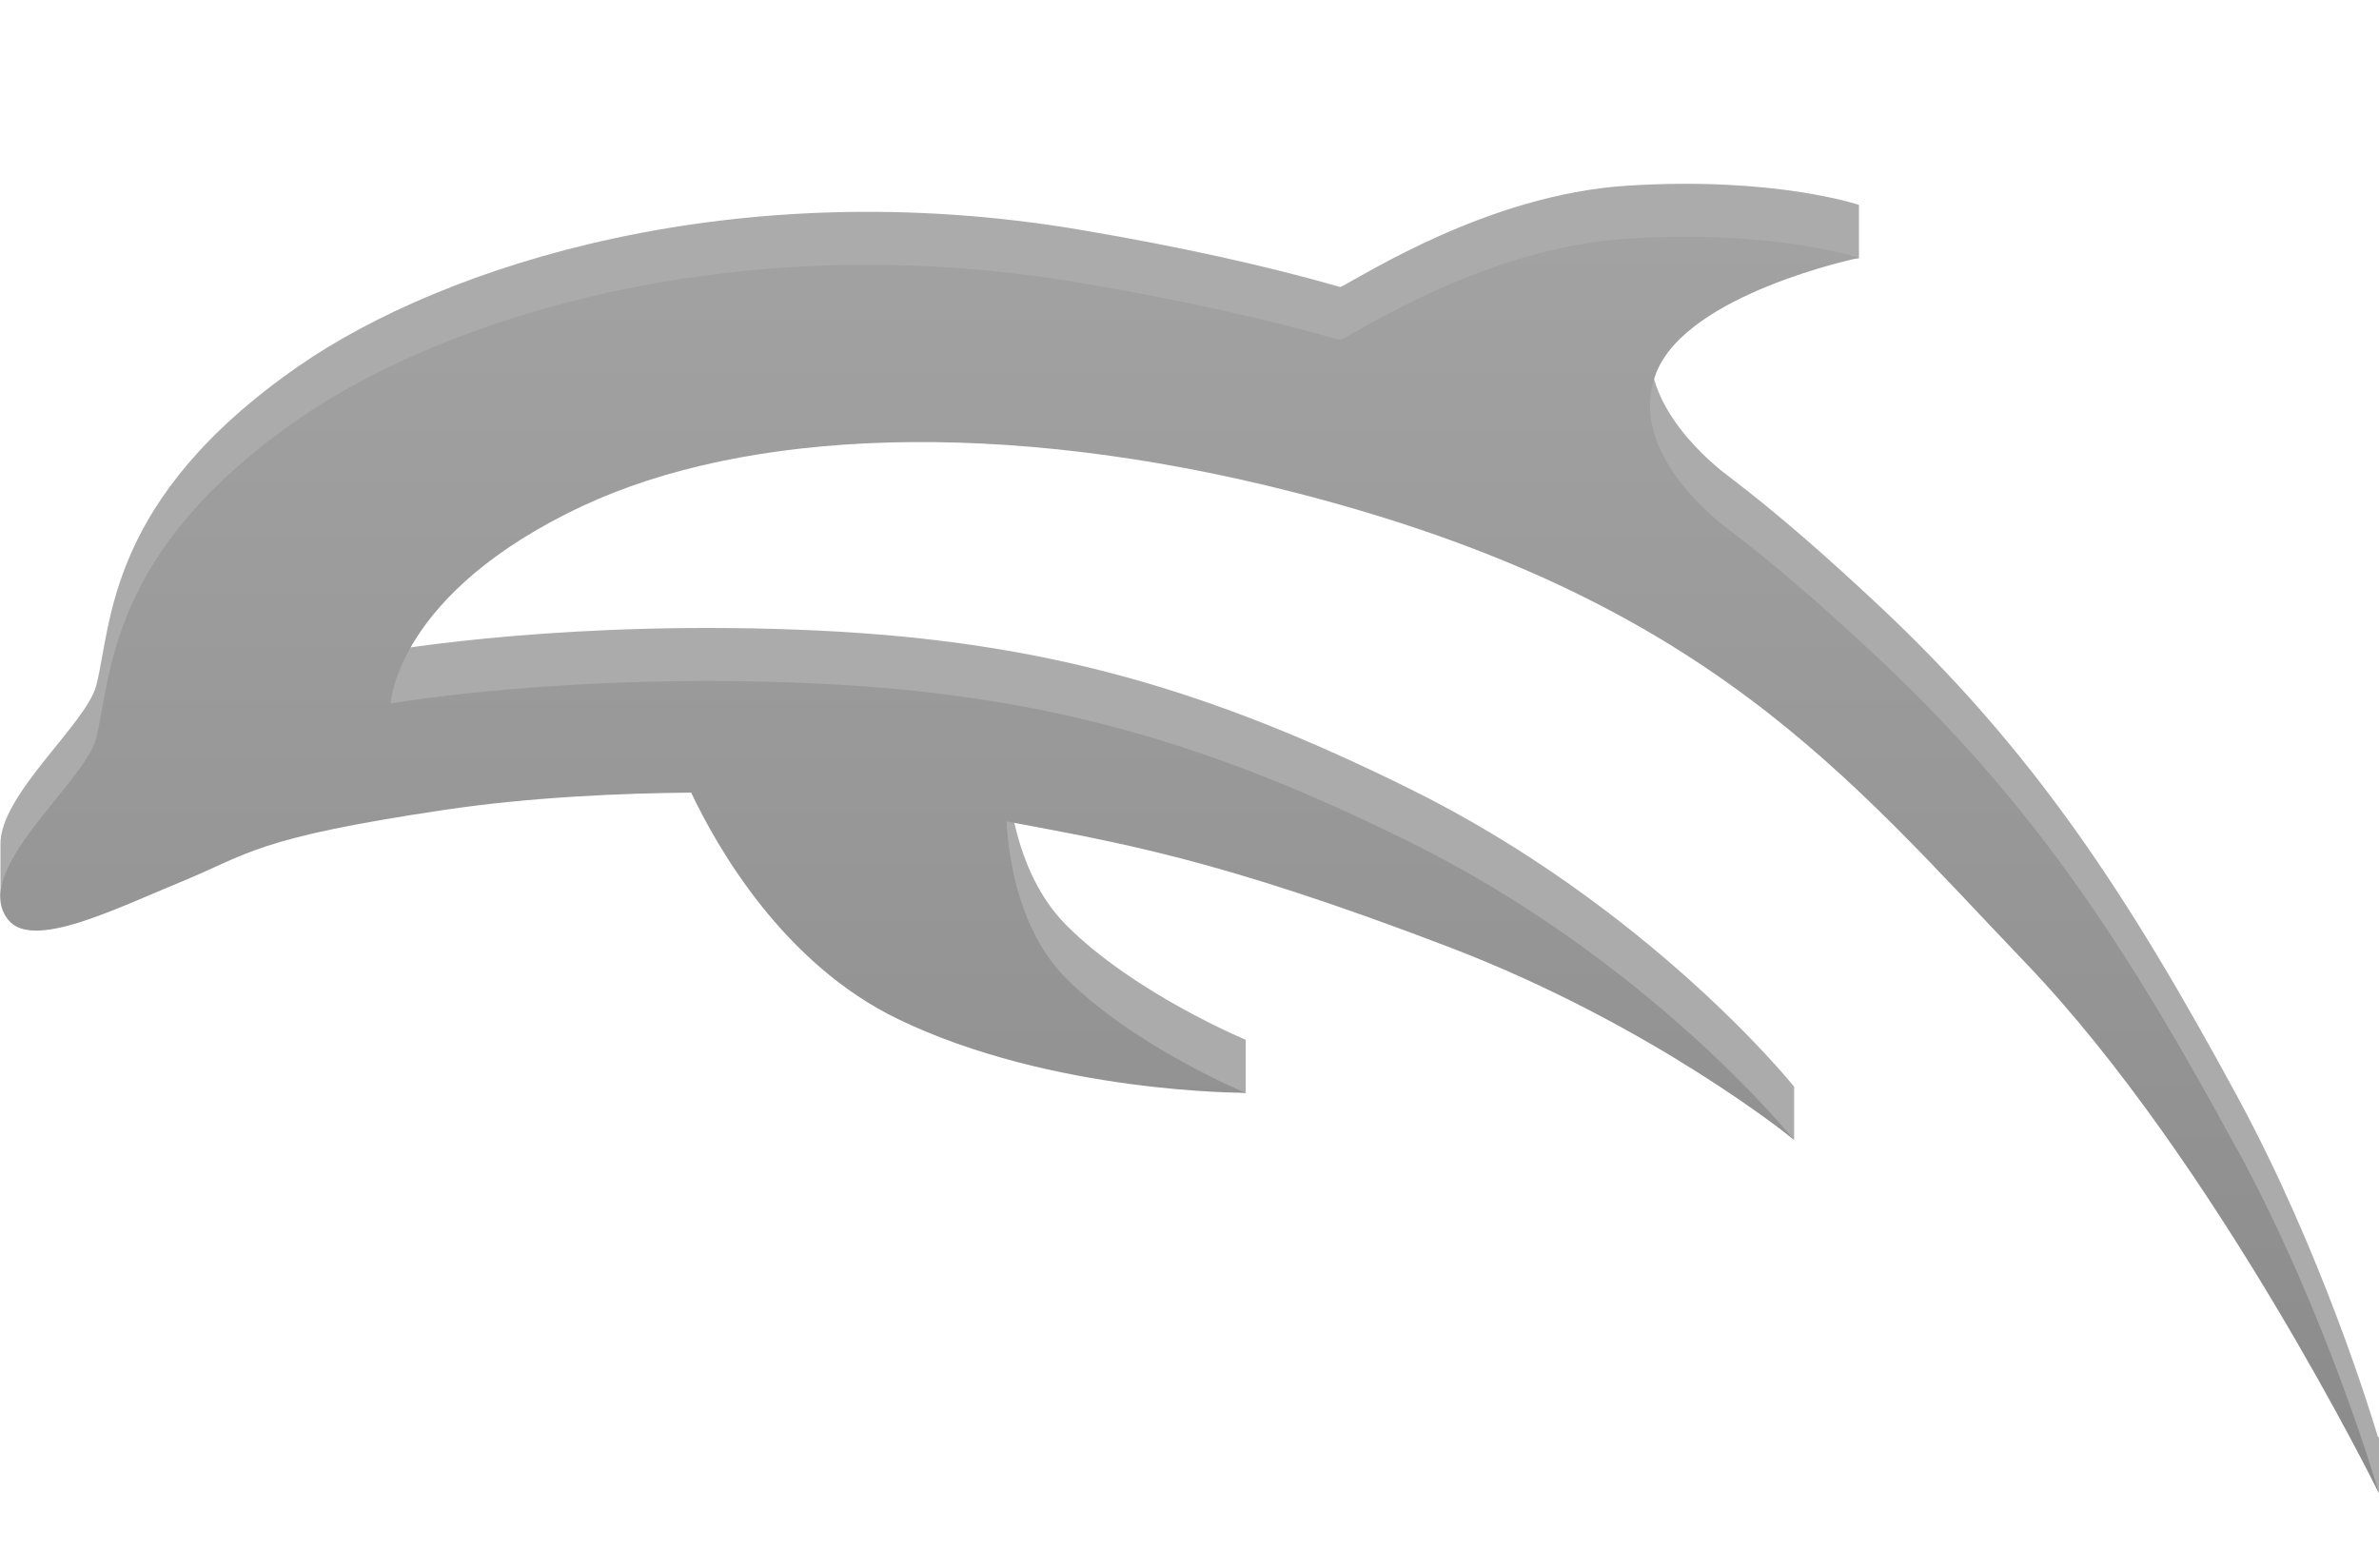
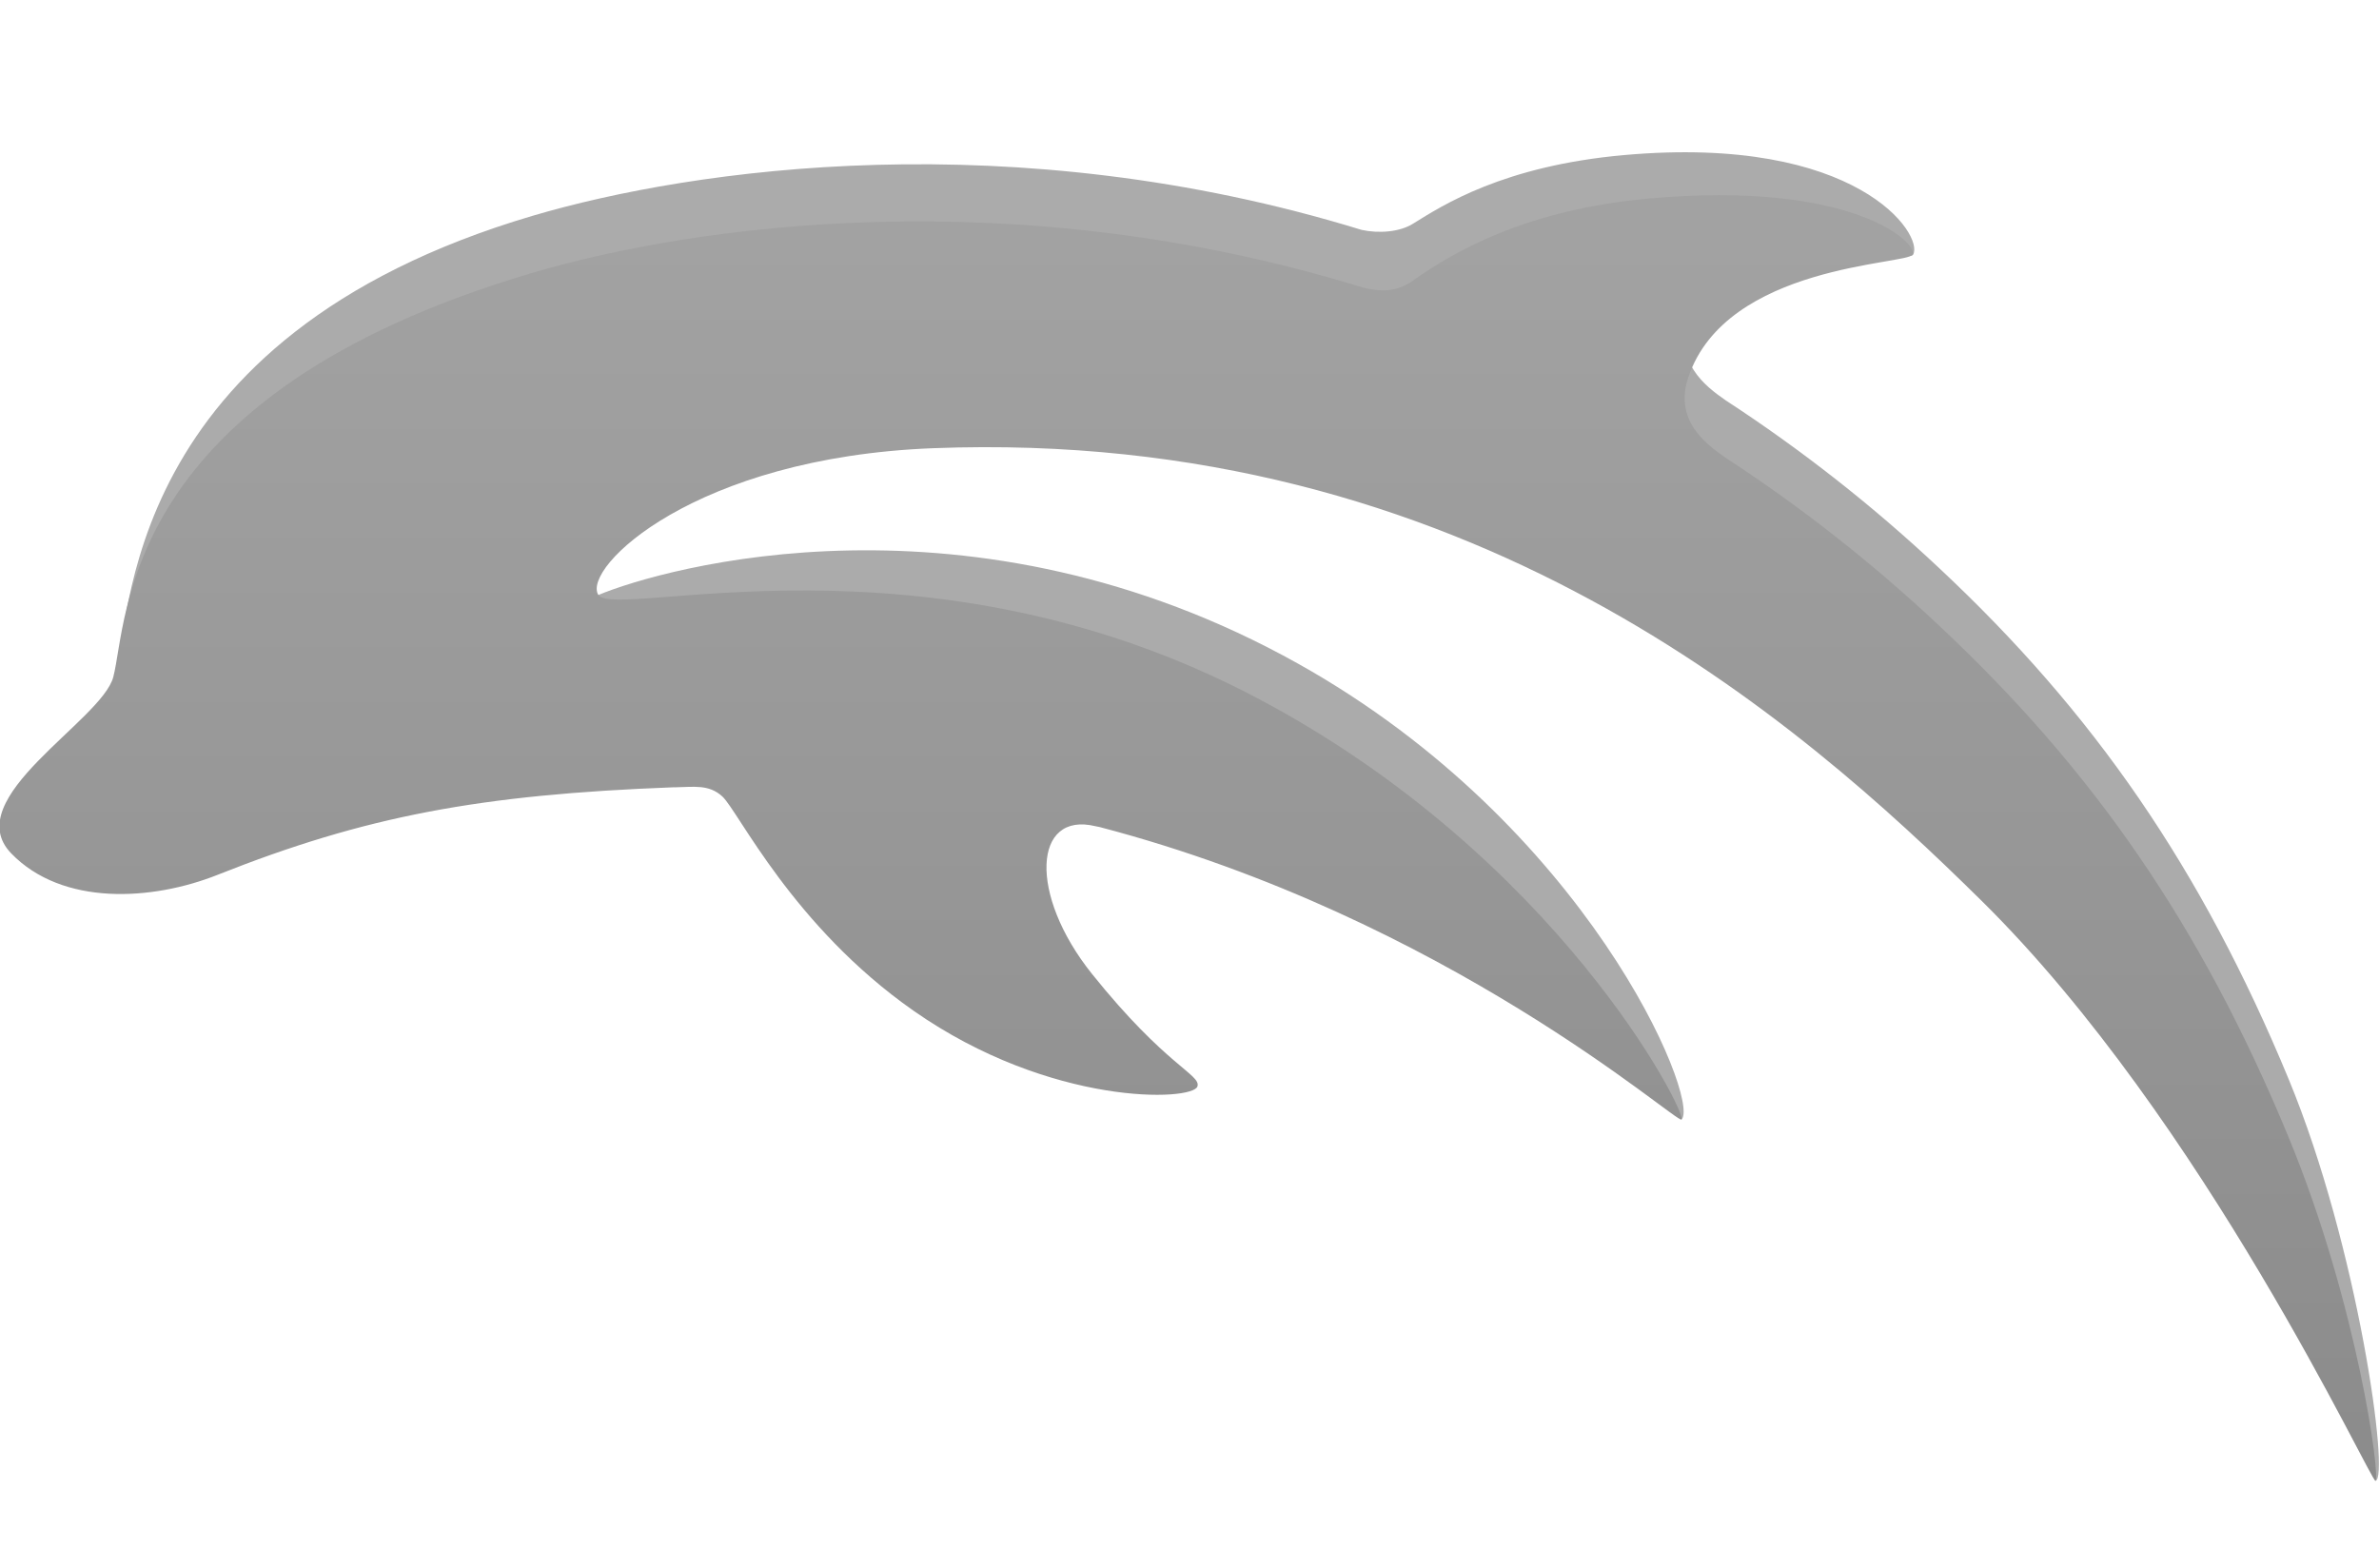
<svg xmlns="http://www.w3.org/2000/svg" id="svg11" width="2048" height="1350" version="1.1" viewBox="0 0 2048 1350">
  <linearGradient id="g" x2="0" y1="506" y2="1588" gradientTransform="translate(-.005999 -301.5)" gradientUnits="userSpaceOnUse">
    <stop id="stop2" stop-color="#a2a2a2" offset="0" />
    <stop id="stop4" stop-color="#8b8b8b" offset="1" />
  </linearGradient>
-   <path id="dolphin-border" d="m2047 1237c-6.813-22.83-49.28-160.5-120.8-292.6-94.26-173.9-175.3-298.3-310.4-424.6-43.44-40.62-84.6-76.92-127.4-109.5h0.047s-0.329-0.232-0.926-0.673c-0.801-0.607-1.602-1.214-2.403-1.818-15.99-12.35-83.34-69.11-59.38-131.8 8.031-21 27.42-38.45 50.48-52.57l124.1-1.011v-46l-0.03 1e-3 0.016-3e-3s-72.66-24.69-199.8-16.53c-119.3 7.655-226.5 77.43-246.6 87.24-64.26-18.4-137.6-34.62-223.3-49.17-296.6-50.32-547.6 29.9-673.6 117.3-165.1 114.6-160.5 221.4-174.1 274.8-8.431 33.08-83.41 94.26-82.51 137.2v45.18l15.49 15.96 58.4-19.85 6.985-24.36c24.02-8.59 50.32-20.53 74.22-30.36 59.62-24.52 64.21-37.86 227.1-62.17 74.96-11.18 153.8-14.39 212.6-14.89 22.86 48.26 79.68 147.5 178.1 195 64.03 30.94 135.7 46.8 192.9 54.92l-7.493 37.68 113.7 16.85v-45.97l-0.087-0.035h0.035s-95.43-39.65-154.1-98.36c-39.96-39.95-49.52-100.6-51.55-135.3l0.359 0.033c96.19 18.28 180.2 31.47 381.2 108.4 37.17 14.23 71.83 29.84 103.4 45.59l-5.935 3.35 90.58 73.04 108.2 89.53v-45.97l-0.358-0.332c-1.596-1.983-124.8-154.6-331.8-256.7-171.1-84.39-311.6-126.1-506.2-135.5-212.8-10.32-369.5 17-369.5 17s4.385-94.54 165-169.9c139.7-65.52 359.4-76.48 611.6-12.15 356.3 90.89 477.8 245.6 631 405.6 97.23 101.5 186.6 244.2 243 343l-9.49-4.259 29.19 75.39 41.75 89.1v-46.26l-1.237-3.603z" fill="#ababab" />
-   <path id="dolphin" d="m1926 990c-94.26-173.9-175.3-298.3-310.4-424.6-43.45-40.62-84.6-76.92-127.4-109.5l0.049 0.01s-0.34-0.24-0.962-0.699c-0.773-0.586-1.547-1.172-2.321-1.757-15.9-12.28-83.41-69.08-59.43-131.8 26.32-68.82 174.6-99.58 174.6-99.58s-72.66-24.69-199.8-16.53c-119.3 7.655-226.5 77.43-246.6 87.24-64.26-18.4-137.6-34.62-223.3-49.17-296.6-50.32-547.6 29.9-673.6 117.3-165.1 114.6-160.5 221.4-174.1 274.8-9.794 38.43-109.4 114.8-75.53 156.4 21.12 25.95 91.41-9.289 148.1-32.61 59.62-24.52 64.21-37.86 227.1-62.17 74.96-11.18 153.8-14.39 212.6-14.89 22.86 48.26 79.68 147.5 178.1 195 132.9 64.25 299 63.44 299 63.44s-95.43-39.65-154.1-98.36c-39.96-39.95-49.52-100.6-51.55-135.3l0.359 0.033c96.19 18.28 180.2 31.47 381.2 108.4 175.8 67.33 295.9 165.3 295.9 165.3s-123.5-154-331.9-256.8c-171.1-84.39-311.6-126.1-506.2-135.5-212.8-10.32-369.5 17-369.5 17s4.385-94.54 165-169.9c139.7-65.52 359.4-76.48 611.6-12.15 356.3 90.89 477.8 245.6 631 405.6 163.1 170.2 304.1 456.7 304.1 456.7s-43.49-151.4-121.8-295.9z" fill="url(#g)" />
+   <path id="dolphin-border" d="m2045 1275c-2.54.36-77.04-340.4-269-529.8-156.5-154.4-510.6-456.1-970.5-423.2-359.9 25.69-310.5 198.7-290.7 190.4 56.36-23.55 320.9-98.76 603 59.19 249.4 139.7 345 373.7 330.1 391.9-3.18 3.845-90.3-217.9-489-302.3-309-65.44-633.2-11.89-771.2 42.97-56.14 22.33-147.8 83.24-165.5 22.29-16.62-57.13 67-103.2 76.86-141.1 12.88-49.5 3.98-294.6 359.6-399.6 138.3-40.81 413.4-80.1 713.5 12.18 14.82 3.244 32.68 1.862 44.16-5.267 25.72-15.98 77.94-49.94 182.3-59.19 200.6-17.78 258 69.01 248.3 85.83-4.88 8.49-160.3-41.01-193.1 56.23-12.24 36.2 13.56 56.63 31.88 69.23 65.34 42.63 126.8 90.93 183.7 144.4 133.1 124.6 225.6 258.2 300.8 439.9 59.88 144.6 87.14 344.1 74.8 345.9z" fill="#ababab" />
+   <path id="dolphin" d="m2045 1275c-4.3.601-147.2-310-339.1-499.4-156.5-154.4-441.8-407.5-902.6-389.7-205.7 7.95-302.2 103-288.3 126.2 13.56 22.63 281.2-62.12 567.1 88.87 260.2 137.4 370.9 359 365.5 363-4.42 3.344-202.2-173.6-501-251.9-1.16-.18-2.3-.42-3.46-.681-53.54-13.18-58.08 58.59-2.96 127.3 63.8 79.5 93.76 86.45 90.66 96.68-3.94 12.88-126.2 17.58-244.4-65.12-104.1-72.87-150.8-171.8-164.6-184.5-11.64-10.71-24.94-8.11-40.4-7.89h-1.9c-166.1 6.308-264.8 24.73-392.3 75.39-56.14 22.33-133.5 27.13-177.6-18.5-45.74-47.36 78.04-114.1 87.9-151.9 12.88-49.5 5.06-242.9 360.7-347.9 138.5-40.89 414.2-80.22 714.9 12.6 15.16 3.725 28.84 4.185 42.8-5.687 37.12-26.27 99.42-61.58 203.7-70.95 175.3-15.72 231.4 38.27 226.9 48.24-4.06 8.911-160.3 8.31-193.1 105.6-12.24 36.2 13.56 56.63 31.88 69.23 65.34 42.63 126.8 90.93 183.7 144.4 133.1 124.6 225.6 258.2 300.8 439.9 59.86 144.6 79.96 296 74.96 296.8z" fill="url(#g)" />
</svg>
